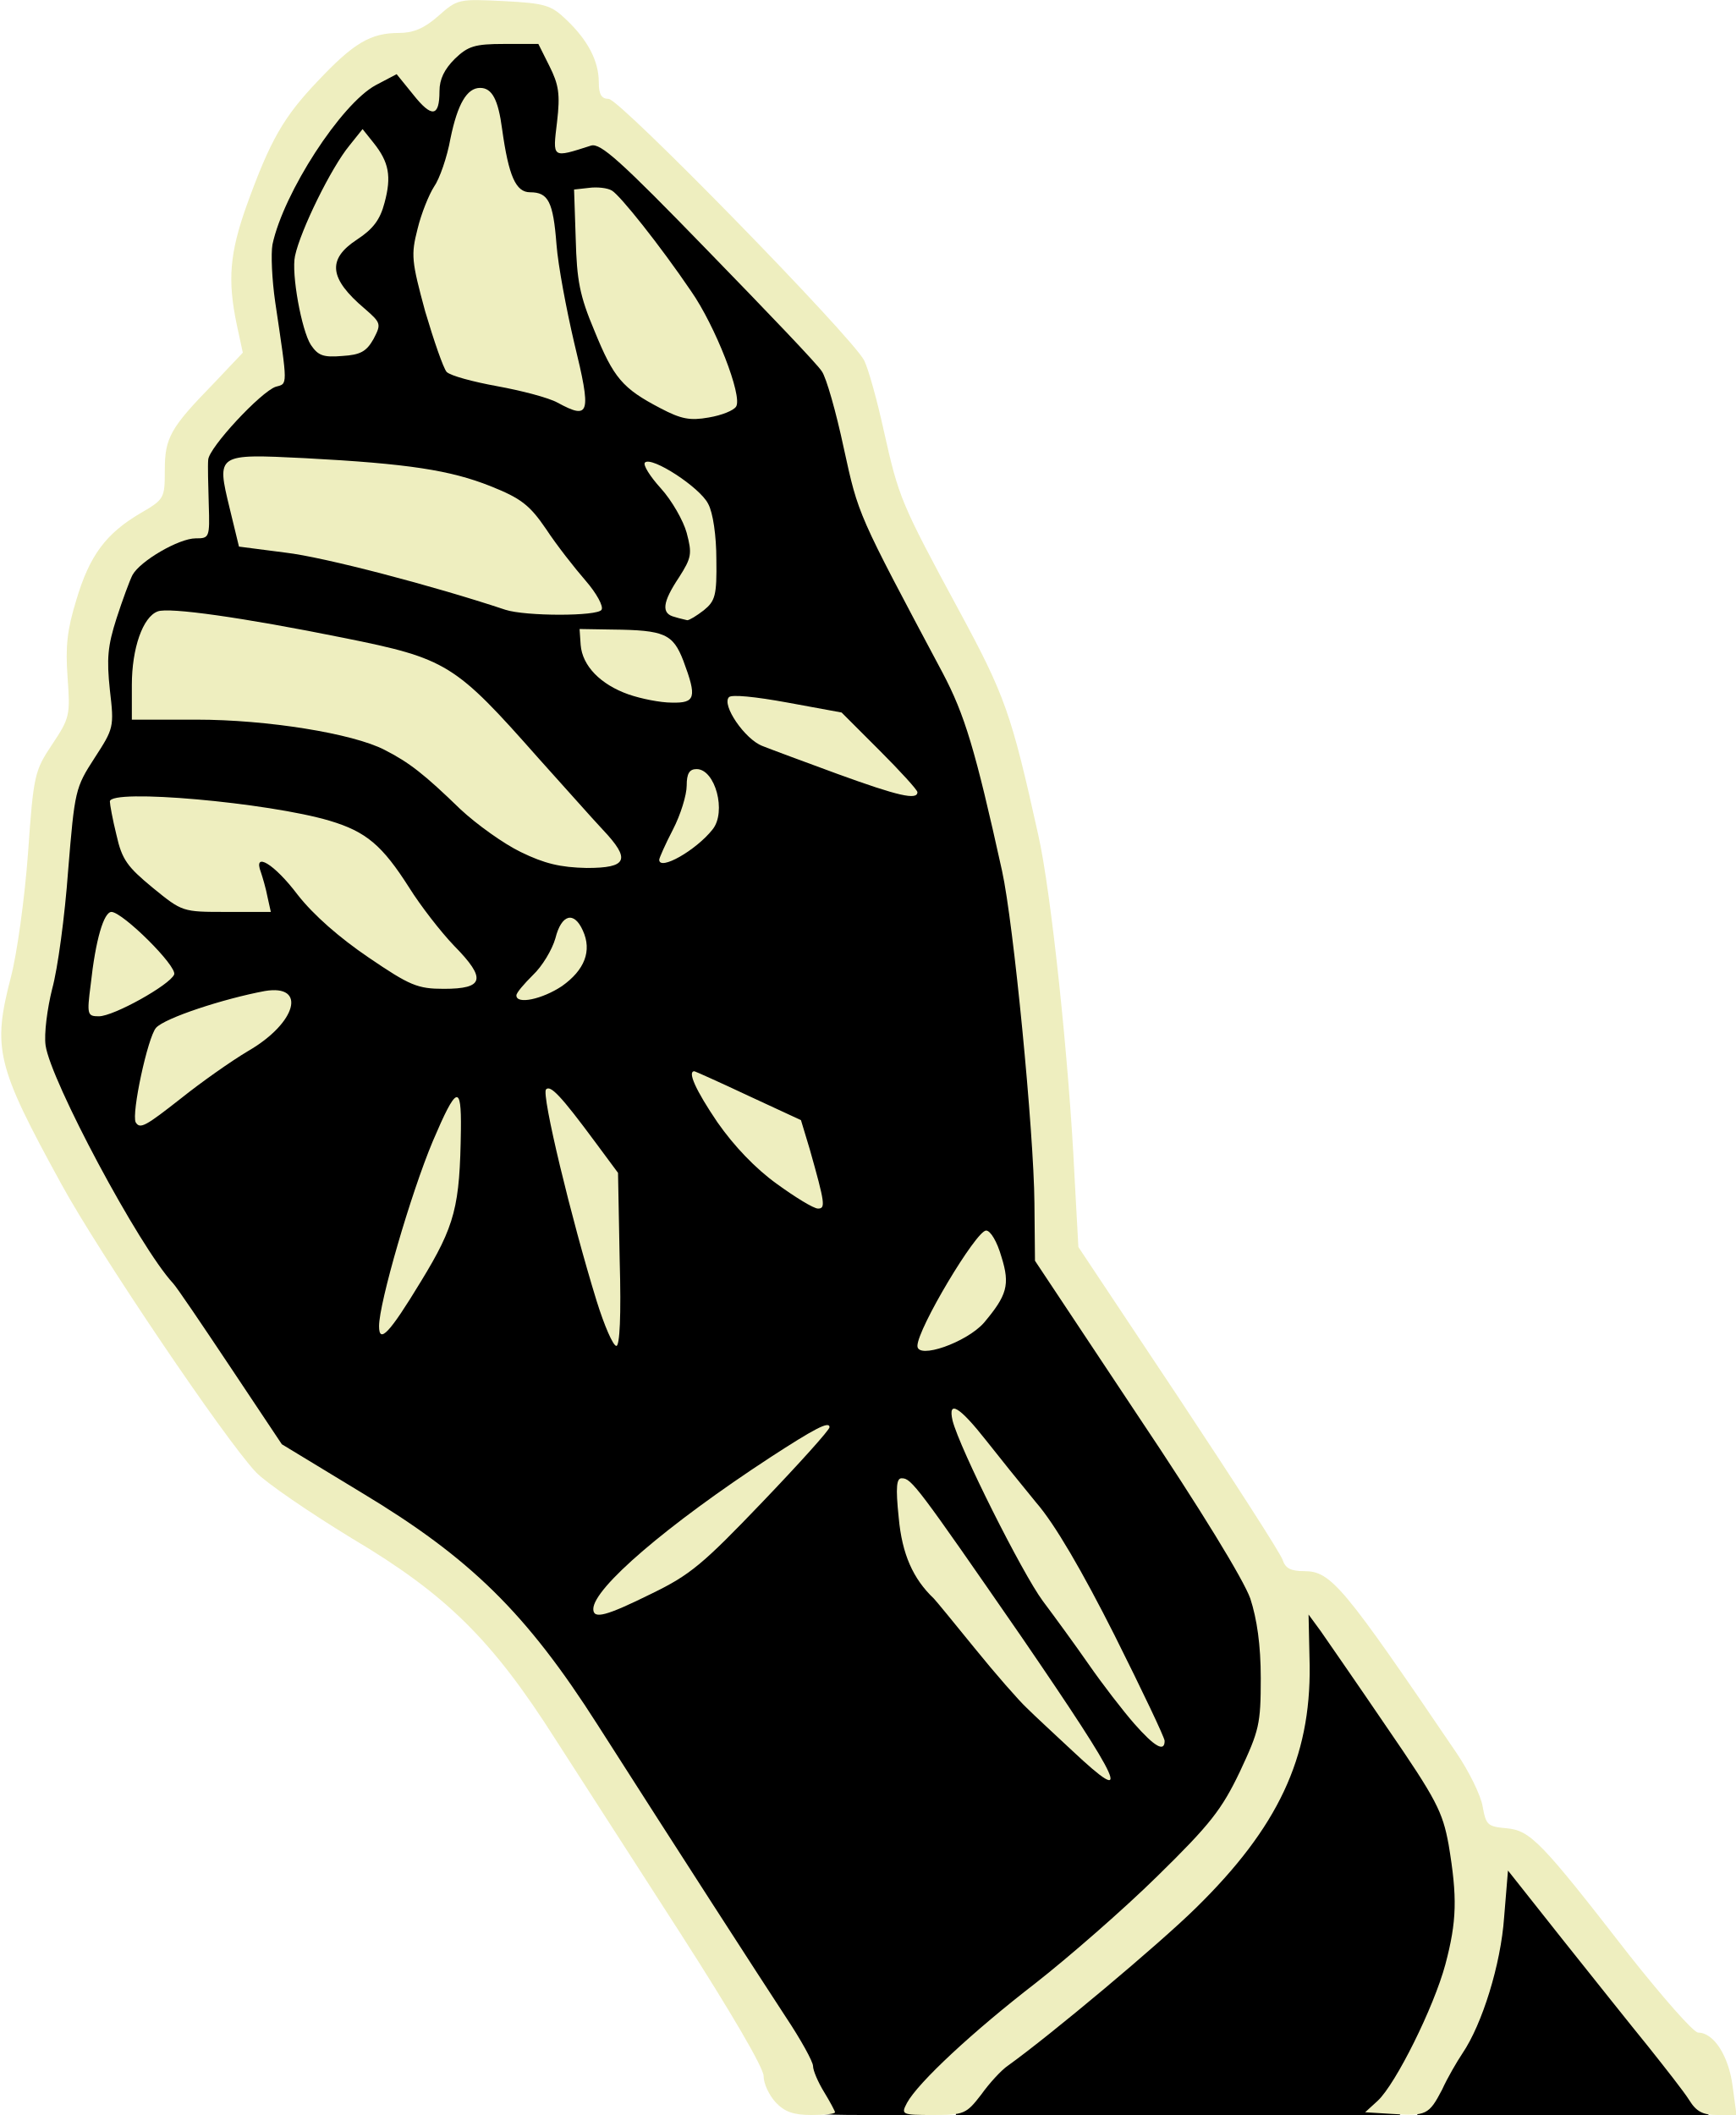
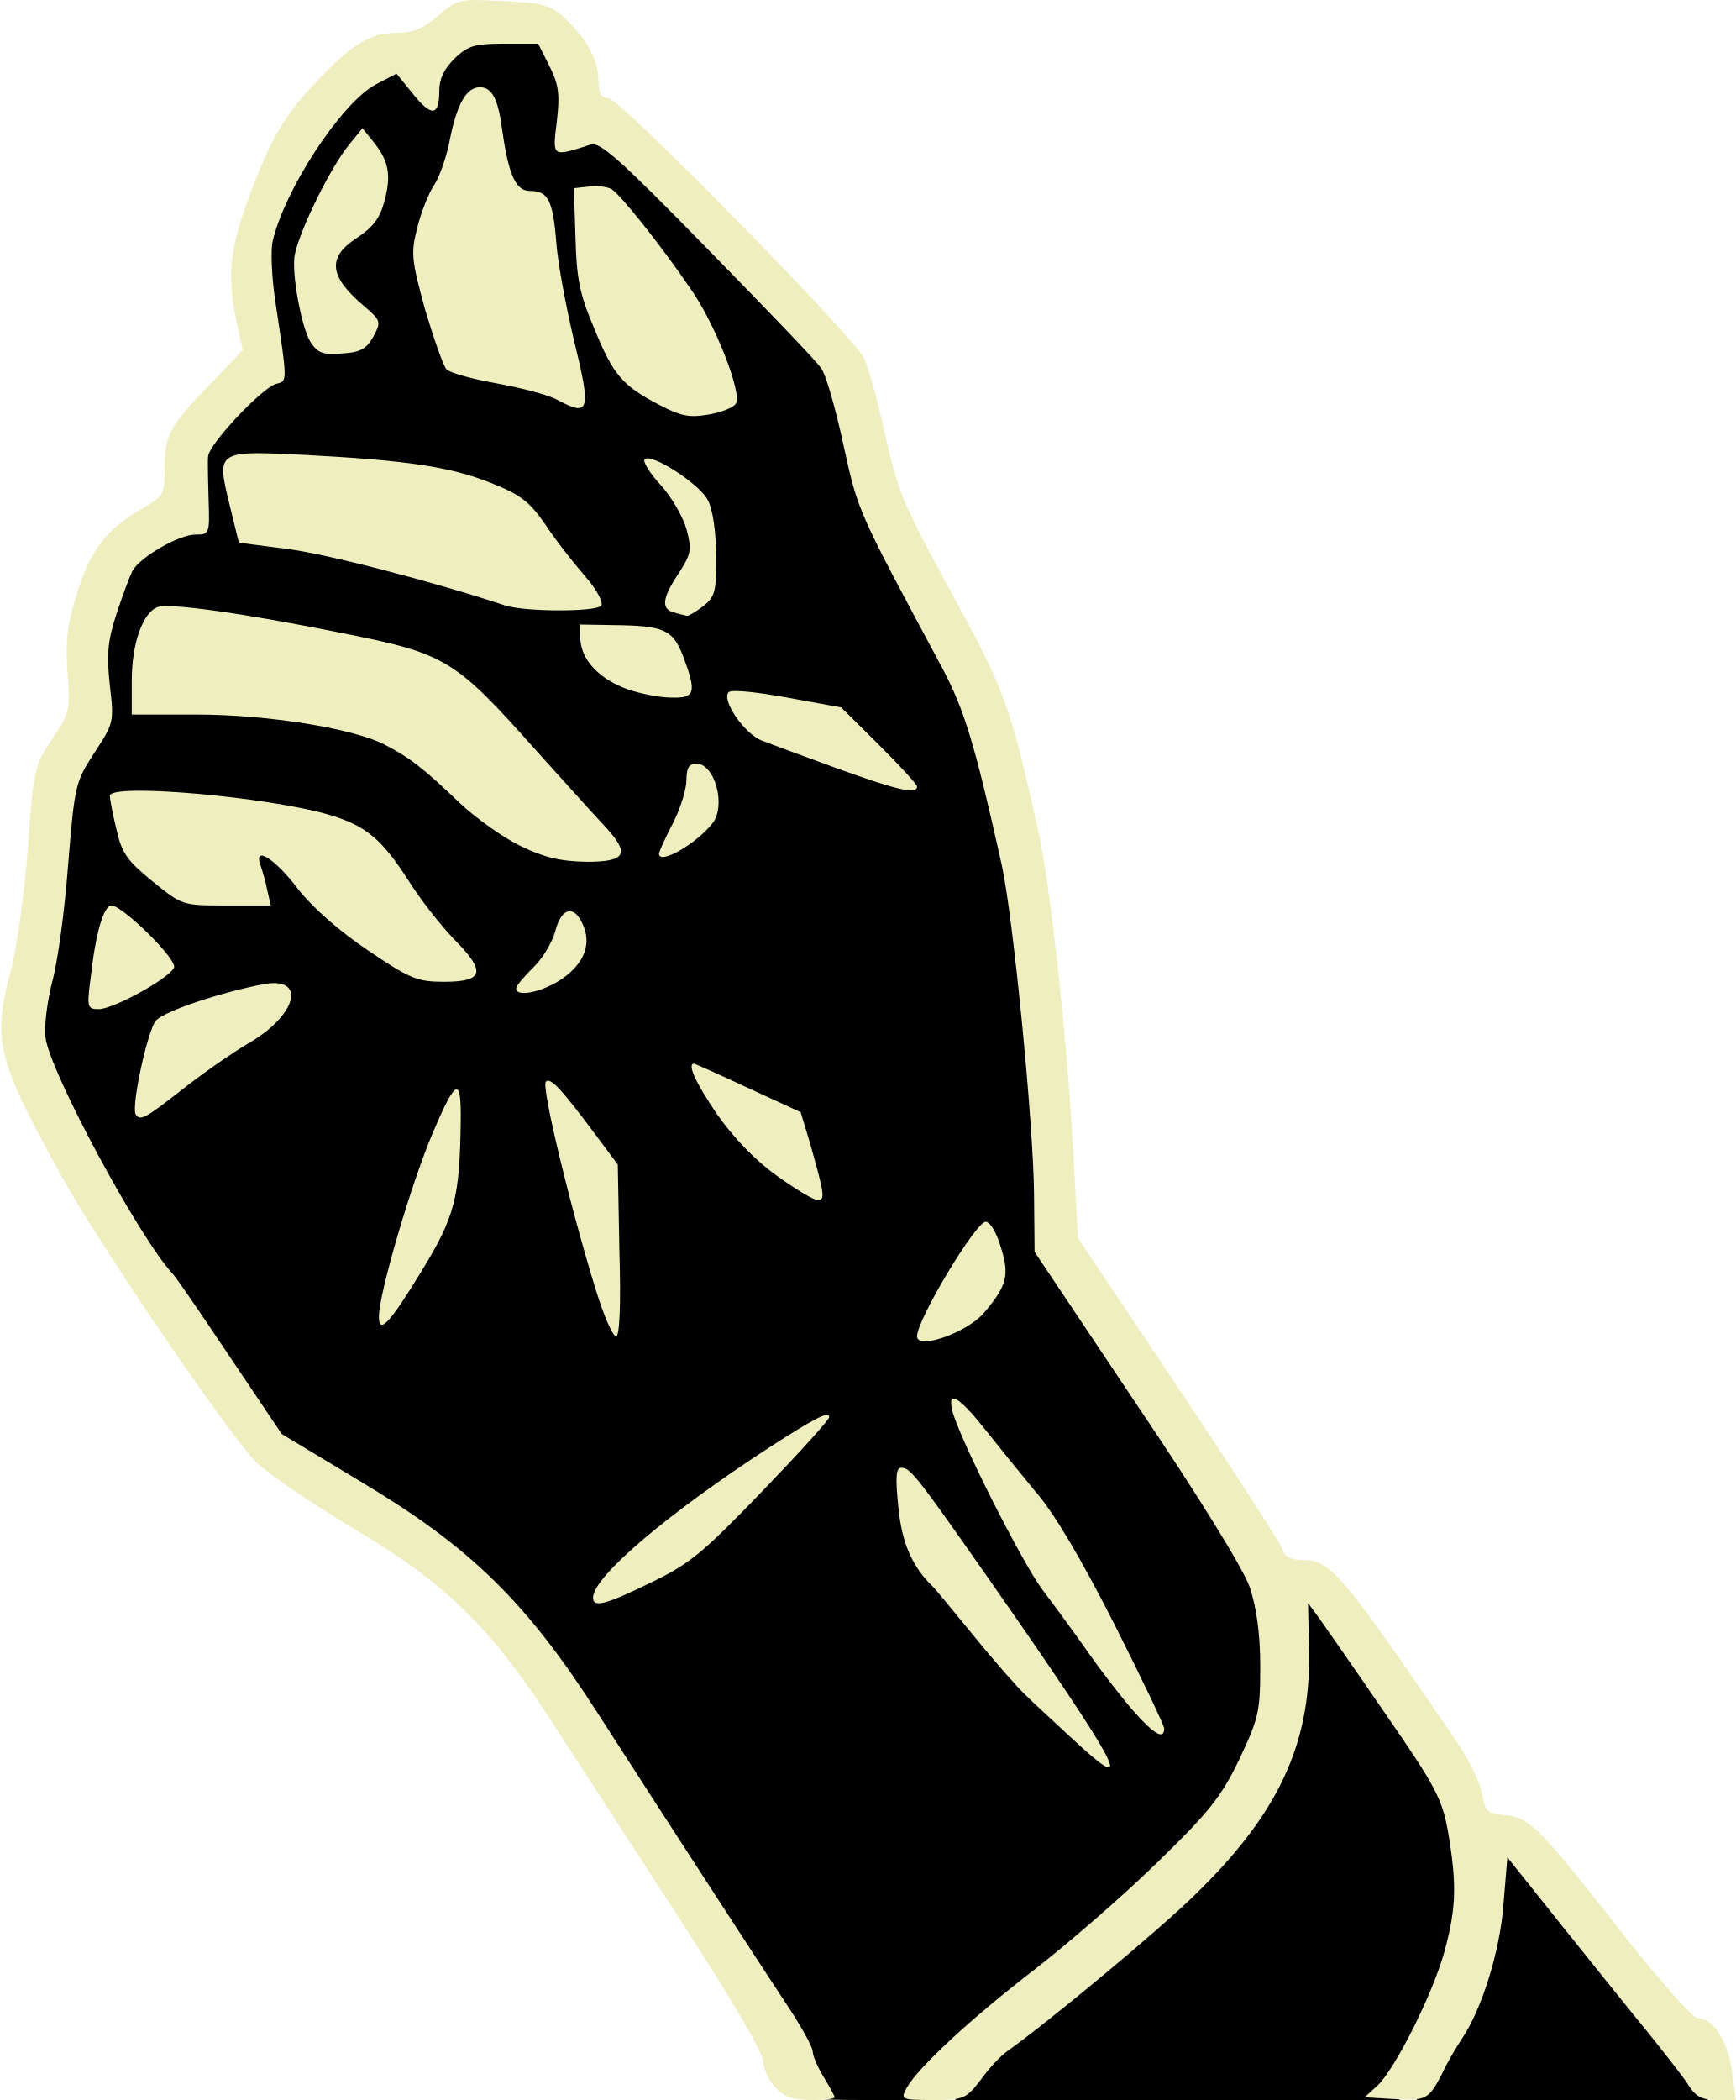
- <svg xmlns="http://www.w3.org/2000/svg" id="root" viewBox="0 0 3160 3850">
-   <path d="M1462 3825c-7-14-12-31-12-37s-22-45-50-87c-53-81-190-293-342-531-130-204-232-304-430-423l-145-88-94-141c-52-78-98-146-104-152-38-42-96-139-181-306-58-113-67-183-39-290 10-36 23-133 29-216 12-144 14-152 45-198 32-46 33-50 26-115-7-69 2-118 38-203 18-42 82-88 123-88 25 0 25-1 19-54-4-33-3-68 4-89 12-34 109-137 130-137 7 0 7-9 0-27-6-16-12-77-12-138-2-100 0-115 25-167 38-81 113-183 153-208 24-15 47-20 77-18 38 3 46-1 72-29 28-33 29-33 122-33h94l20 40c12 24 20 59 20 90v50h39c37 0 46 8 231 197 106 109 199 207 206 219 8 11 26 74 40 140 27 123 24 116 180 409 40 77 63 154 108 365 20 90 55 434 61 598l5 117 183 275c101 151 192 298 201 325 22 62 31 225 18 285-16 66-6 61 14-6 11-40 16-90 15-151l-1-93h33c27 0 37 7 57 38 14 20 68 100 121 177 95 138 96 141 109 227 16 103 9 210-18 291-27 80-9 59 24-28 17-46 28-98 31-152l6-83h33c31 0 41 10 126 117 51 65 126 158 165 208 51 63 73 98 73 118v27h-530l-1-22v-23l-16 23-15 22h-808v-24c0-13 9-36 21-52 11-16-1-5-28 24l-50 52h-105c-103 0-105-1-116-25zm698-390c19-19 32-35 29-35s-20 16-39 35-32 35-29 35 20-16 39-35zm135-176c9-17 15-33 13-35-3-2-12 12-21 31-21 43-13 47 8 4zm-374-407c-11-21-27-45-37-53-16-13-16-12-4 11 17 32 50 80 56 80 2 0-4-17-15-38zm-212-17c-18-25-34-43-36-41-6 6 50 85 60 86 5 0-6-20-24-45zm85-517c-4-5-17 8-30 29-33 53-30 63 6 18 16-20 27-42 24-47zm-699-123c-3-24-13-49-20-55-19-16-19-12 3 67 18 69 29 62 17-12zm-296-20c0-13-5-8-14 15-18 46-18 61 0 30 8-14 14-34 14-45zm636-84c-7-22-62-57-72-47-4 3 11 22 32 41 40 38 51 40 40 6zM326 1949c10-12 50-39 87-61 38-22 67-42 64-44-8-8-142 38-159 54-20 20-35 72-21 72 6 0 18-9 29-21zm-86-167 30-19-29-21-29-21-6 22c-7 27-8 57-1 57 2 0 18-8 35-18zm538-50c-19-21-50-63-68-93-43-71-76-96-156-119-63-18-299-48-308-39-2 2-2 17 1 32 4 18 25 44 60 72 45 37 62 45 96 45h42l-3-45-4-45h44c43 0 47 3 90 59 29 37 76 78 129 114 98 66 126 73 77 19zm281-199c-8-10-16-20-19-23s-43-48-90-100c-151-171-167-181-350-218-121-25-243-45-284-47-17 0-45 59-45 98l-1 37h118c128 0 284 25 342 55 45 23 72 44 138 108 53 50 149 106 186 107 16 0 17-2 5-17zm465-184c-20-19-77-38-118-39-29 0-15 9 55 35 80 30 89 30 63 4zm-315-129c-11-30-17-34-84-45l-40-7 24 26c13 14 42 32 65 40s42 15 43 15c1 1-3-12-8-29zm-201-167c-18-21-43-54-56-75-28-46-121-85-231-98-133-15-269-22-274-13-2 4 1 28 7 53l11 45 85 11c69 8 268 60 400 104 14 5 40 9 59 9l33 1-34-37zm286-332c10-15-26-105-65-161-68-98-131-175-145-178-23-6-5 112 29 193 35 85 40 90 97 126 46 29 75 36 84 20zm-289-112c-9-34-19-94-22-133-6-79-15-96-48-96-27 0-40-31-51-117-4-29-10-51-14-48-4 2-13 32-19 66-7 34-20 74-29 87-37 56-40 91-14 182 13 47 29 90 36 97 13 14 170 43 174 32 2-4-4-35-13-70zm-369 0c4-7-1-16-9-21-22-12-39-45-49-93-6-33-6-30-3 18 5 77 39 131 61 96zm24-240c13-22 13-59 1-59-10 0-61 83-61 100 0 14 48-18 60-41z" />
-   <g fill="#EEEEBF">
-     <path d="M1412 3827c-12-13-22-34-22-48 0-15-61-119-151-259-83-129-186-289-228-354-115-181-199-264-371-366-77-47-156-101-174-120-56-59-285-398-354-524-119-217-126-247-92-378 11-42 25-143 31-225 10-143 12-150 44-198s33-53 28-122c-4-56-1-86 16-141 24-81 54-121 117-158 43-25 44-27 44-78 0-59 10-77 88-157l54-57-11-51c-17-81-13-130 18-217 43-119 67-161 130-227 65-69 96-87 147-87 26 0 46-8 72-31C833-2 835-2 917 2c75 4 86 7 114 34 39 37 59 75 59 114 0 22 5 30 18 30 20 0 443 433 465 476 8 16 24 74 36 129 27 120 30 129 136 325 85 157 96 189 145 410 23 101 56 410 66 622l7 128 183 275c100 151 186 284 189 295 5 15 15 20 39 20 49 0 71 27 276 329 24 35 46 80 49 100 6 33 9 36 43 39 44 4 63 24 223 230 61 77 117 141 126 142 29 0 56 43 63 98l7 52h-35c-26 0-38-6-51-27-10-16-44-59-75-98-31-38-101-126-156-195l-99-125-7 85c-6 86-40 195-76 248-10 15-27 44-37 66-24 46-29 48-91 44l-49-3 23-21c33-31 102-170 123-248 21-79 22-122 6-218-11-60-22-82-112-213-55-81-110-160-121-176l-22-30 2 93c2 168-58 295-207 441-67 66-264 231-342 287-12 8-34 32-49 53-27 35-31 37-88 37s-58-1-47-22c20-37 120-130 234-218 60-47 160-134 222-195 96-94 117-121 150-190 35-75 38-86 38-170 0-61-7-108-19-145-12-34-90-162-206-335l-186-280-1-105c-1-129-38-510-59-605-49-222-68-284-108-360-156-293-153-286-180-409-14-66-32-129-40-140-7-12-101-110-207-219-160-165-196-197-213-192-72 23-70 24-62-43 6-51 3-68-14-102l-20-40h-62c-54 0-66 4-90 27-19 19-28 37-28 59 0 47-14 49-48 6l-30-37-38 20c-63 34-168 196-188 290-3 17-1 64 5 105 23 155 23 148 1 154-27 9-122 111-123 133-1 10 0 46 1 81 2 61 1 62-24 62-30 0-101 41-115 67-5 10-18 45-29 79-16 50-18 73-12 130 8 68 7 70-28 124s-36 59-48 205c-6 83-19 179-29 215-9 36-15 82-12 103 9 64 170 366 232 433 6 6 52 74 104 152l94 141 145 88c198 119 300 219 430 423 152 238 289 450 342 531 28 42 50 82 50 90s9 29 20 47 20 35 20 37c0 3-19 5-43 5-33 0-49-6-65-23z" />
-     <path d="M1952 3187c-31-29-69-64-83-78-14-13-57-62-95-109s-71-87-74-90c-38-36-58-81-64-147-6-57-4-73 6-72 17 0 29 16 217 288 187 273 205 313 93 208zM2065 3138c-21-24-58-72-83-108s-63-88-84-116c-37-50-151-277-164-328-9-39 13-25 61 36 22 28 63 79 91 113 34 39 84 125 143 242 50 100 91 186 91 192 0 21-18 11-55-31zM1080 2929c0-38 134-153 322-276 80-52 108-67 108-55 0 5-55 66-122 136-109 114-132 133-202 167-83 41-106 47-106 28zM1670 2450c0-31 107-210 125-210 8 0 20 20 28 48 16 51 10 70-32 120-32 36-121 67-121 42zM1086 2368c-46-149-101-377-92-385 8-8 26 10 91 98l40 54 3 158c3 103 0 157-6 157s-22-37-36-82zM690 2414c0-42 58-242 98-337 43-101 52-104 51-21-2 140-10 174-73 277-57 94-76 114-76 81zM1414 2155c-39-28-78-69-108-112-40-59-55-93-42-93 1 0 46 20 99 45l95 44 16 53c28 99 29 108 15 108-8 0-42-21-75-45zM247 2043c-8-16 22-155 37-172 16-18 123-53 198-67 77-13 58 58-30 109-32 19-87 58-122 86-65 51-75 57-83 44zM165 1793c9-83 24-133 38-133 21 1 120 99 114 114-8 19-110 76-137 76-21 0-22-3-15-57zM940 1812c0-5 14-21 30-37 17-16 35-46 41-67 11-44 34-50 50-14 17 37 3 72-38 101-36 24-83 34-83 17zM671 1743c-53-36-100-77-129-114-43-57-82-80-67-41 3 9 9 29 12 45l6 27h-81c-80 0-80 0-134-44-46-38-56-51-66-96-7-28-12-56-12-61 0-24 289 2 400 35 67 20 96 45 145 122 20 32 57 80 82 106 59 60 54 78-19 78-48 0-62-6-137-57zM948 1551c-31-15-80-50-110-78-66-64-93-85-138-108-58-30-214-55-342-55H240v-63c0-67 20-124 47-134 20-8 155 11 338 48 189 38 203 47 355 219 47 52 99 111 117 130 52 55 45 70-29 70-48-1-77-8-120-29zM1200 1565c0-3 11-28 25-55s25-63 25-80c0-22 5-30 18-30 34 0 55 78 29 110-30 38-97 76-97 55zM1525 1409c-60-22-122-45-137-51-32-12-75-75-61-89 5-5 47-1 107 10l98 18 69 69c38 38 69 72 69 76 0 15-35 7-145-33zM1144 1264c-51-18-84-52-87-90l-2-29 60 1c95 1 110 8 129 57 25 67 22 77-21 76-21 0-56-7-79-15zM1228 1123c-25-6-22-27 8-72 23-36 24-43 14-81-6-22-27-59-47-81s-33-43-29-47c12-12 100 45 115 75 9 16 15 59 15 101 1 66-2 76-23 93-13 10-26 18-30 18-3-1-14-3-23-6zM920 1110c-132-44-331-96-400-104l-85-11-17-70c-24-99-24-99 137-91 189 10 265 22 338 51 55 22 71 34 101 78 19 29 52 71 72 94s33 47 29 53c-7 12-138 12-175 0zM1202 743c-69-36-85-55-120-141-27-64-32-92-34-167l-3-90 27-3c15-2 34 0 42 5 15 9 87 99 144 183 44 63 94 191 82 210-4 7-26 16-50 20-34 6-50 3-88-17zM1015 733c-16-9-66-22-110-30s-85-19-92-26c-6-7-23-56-39-110-25-92-26-103-14-150 7-29 21-63 30-77 10-14 24-54 30-88 13-63 30-92 54-92 22 0 33 22 40 75 12 86 25 115 51 115 33 0 42 17 48 95 3 39 18 118 32 178 32 131 29 142-30 110zM566 628c-17-26-36-130-29-162 10-47 66-161 99-201l24-30 20 25c28 35 33 61 20 109-8 31-21 48-50 67-55 36-51 71 14 126 30 26 30 28 16 55-13 23-24 29-57 31-35 3-44-1-57-20z" />
+ <svg xmlns="http://www.w3.org/2000/svg" id="root" viewBox="0 0 100 121">
+   <g>
+     <path d="M 46.266 120.215 C 46.043 119.773 45.887 119.238 45.887 119.051 C 45.887 118.863 45.191 117.637 44.305 116.316 C 42.625 113.77 38.293 107.109 33.48 99.629 C 29.367 93.219 26.141 90.074 19.875 86.336 L 15.285 83.57 L 12.309 79.137 C 10.664 76.688 9.207 74.547 9.02 74.359 C 7.816 73.039 5.98 69.992 3.293 64.742 C 1.457 61.191 1.172 58.992 2.059 55.629 C 2.375 54.496 2.785 51.449 2.977 48.84 C 3.355 44.312 3.418 44.062 4.398 42.617 C 5.41 41.172 5.441 41.047 5.223 39.004 C 5 36.836 5.285 35.293 6.426 32.621 C 6.992 31.305 9.02 29.855 10.316 29.855 C 11.109 29.855 11.109 29.824 10.918 28.16 C 10.793 27.121 10.824 26.023 11.043 25.363 C 11.426 24.293 14.492 21.059 15.16 21.059 C 15.379 21.059 15.379 20.773 15.16 20.207 C 14.969 19.707 14.777 17.789 14.777 15.871 C 14.715 12.73 14.777 12.258 15.57 10.621 C 16.773 8.078 19.145 4.871 20.41 4.086 C 21.172 3.613 21.898 3.457 22.848 3.52 C 24.051 3.613 24.305 3.488 25.125 2.609 C 26.012 1.57 26.043 1.57 28.988 1.57 L 31.961 1.57 L 32.594 2.828 C 32.977 3.582 33.227 4.684 33.227 5.656 L 33.227 7.23 L 34.461 7.23 C 35.633 7.23 35.918 7.48 41.773 13.422 C 45.125 16.848 48.07 19.926 48.293 20.305 C 48.543 20.648 49.113 22.629 49.559 24.703 C 50.41 28.57 50.316 28.348 55.254 37.559 C 56.52 39.977 57.246 42.398 58.672 49.027 C 59.305 51.855 60.41 62.668 60.602 67.824 L 60.758 71.5 L 66.551 80.145 C 69.746 84.887 72.625 89.508 72.91 90.355 C 73.609 92.305 73.891 97.43 73.48 99.312 C 72.977 101.387 73.293 101.23 73.926 99.125 C 74.273 97.867 74.43 96.297 74.398 94.379 L 74.367 91.457 L 75.41 91.457 C 76.266 91.457 76.582 91.676 77.215 92.652 C 77.66 93.281 79.367 95.793 81.043 98.215 C 84.051 102.551 84.082 102.645 84.492 105.348 C 85 108.586 84.777 111.949 83.926 114.496 C 83.07 117.008 83.641 116.348 84.684 113.613 C 85.223 112.168 85.57 110.535 85.664 108.836 L 85.855 106.23 L 86.898 106.23 C 87.879 106.23 88.195 106.543 90.887 109.906 C 92.5 111.949 94.875 114.871 96.109 116.441 C 97.723 118.422 98.418 119.523 98.418 120.152 L 98.418 121 L 81.645 121 L 81.613 120.309 L 81.613 119.586 L 81.109 120.309 L 80.633 121 L 55.062 121 L 55.062 120.246 C 55.062 119.836 55.348 119.113 55.727 118.613 C 56.074 118.109 55.695 118.453 54.84 119.367 L 53.258 121 L 49.938 121 C 46.676 121 46.613 120.969 46.266 120.215 Z M 68.355 107.957 C 68.957 107.359 69.367 106.855 69.273 106.855 C 69.176 106.855 68.641 107.359 68.039 107.957 C 67.438 108.555 67.023 109.059 67.121 109.059 C 67.215 109.059 67.754 108.555 68.355 107.957 Z M 72.625 102.426 C 72.91 101.891 73.102 101.387 73.039 101.324 C 72.941 101.262 72.66 101.703 72.375 102.301 C 71.707 103.652 71.961 103.777 72.625 102.426 Z M 60.793 89.633 C 60.441 88.973 59.938 88.219 59.621 87.969 C 59.113 87.559 59.113 87.59 59.492 88.312 C 60.031 89.32 61.074 90.828 61.266 90.828 C 61.328 90.828 61.141 90.293 60.793 89.633 Z M 54.082 89.102 C 53.512 88.312 53.008 87.75 52.941 87.812 C 52.754 88 54.523 90.484 54.84 90.516 C 55 90.516 54.652 89.887 54.082 89.102 Z M 56.773 72.852 C 56.645 72.695 56.234 73.102 55.824 73.762 C 54.777 75.43 54.875 75.742 56.012 74.328 C 56.52 73.699 56.867 73.008 56.773 72.852 Z M 34.652 68.984 C 34.559 68.23 34.242 67.445 34.02 67.258 C 33.418 66.754 33.418 66.879 34.113 69.363 C 34.684 71.531 35.031 71.312 34.652 68.984 Z M 25.285 68.355 C 25.285 67.949 25.125 68.105 24.84 68.828 C 24.273 70.273 24.273 70.746 24.84 69.77 C 25.094 69.332 25.285 68.703 25.285 68.355 Z M 45.41 65.719 C 45.191 65.027 43.449 63.926 43.133 64.238 C 43.008 64.336 43.48 64.93 44.145 65.527 C 45.41 66.723 45.758 66.785 45.41 65.719 Z M 10.316 61.254 C 10.633 60.879 11.898 60.027 13.07 59.336 C 14.273 58.645 15.191 58.016 15.094 57.953 C 14.84 57.703 10.602 59.148 10.062 59.652 C 9.43 60.281 8.957 61.914 9.398 61.914 C 9.59 61.914 9.969 61.633 10.316 61.254 Z M 7.594 56.004 L 8.543 55.41 L 6.707 54.09 L 6.52 54.781 C 6.297 55.629 6.266 56.57 6.488 56.57 C 6.551 56.57 7.059 56.32 7.594 56.004 Z M 24.621 54.434 C 24.02 53.773 23.039 52.453 22.469 51.512 C 21.109 49.281 20.062 48.496 17.531 47.77 C 15.539 47.207 8.07 46.262 7.785 46.547 C 7.723 46.609 7.723 47.078 7.816 47.551 C 7.941 48.117 8.609 48.934 9.715 49.812 C 11.141 50.977 11.676 51.23 12.754 51.23 L 14.082 51.23 L 13.988 49.812 L 13.859 48.398 L 15.254 48.398 C 16.613 48.398 16.742 48.496 18.102 50.254 C 19.02 51.418 20.508 52.707 22.184 53.836 C 25.285 55.91 26.172 56.133 24.621 54.434 Z M 33.512 48.18 C 33.258 47.867 33.008 47.551 32.91 47.457 C 32.816 47.363 31.551 45.949 30.062 44.312 C 25.285 38.941 24.777 38.625 18.988 37.461 C 15.16 36.676 11.297 36.047 10 35.984 C 9.461 35.984 8.574 37.84 8.574 39.066 L 8.543 40.23 L 12.277 40.23 C 16.328 40.23 21.266 41.016 23.102 41.957 C 24.523 42.68 25.379 43.34 27.469 45.352 C 29.145 46.922 32.184 48.684 33.355 48.715 C 33.859 48.715 33.891 48.652 33.512 48.18 Z M 48.227 42.398 C 47.594 41.801 45.793 41.203 44.492 41.172 C 43.574 41.172 44.02 41.453 46.234 42.27 C 48.766 43.215 49.051 43.215 48.227 42.398 Z M 38.258 38.344 C 37.91 37.398 37.723 37.273 35.602 36.93 L 34.336 36.707 L 35.094 37.527 C 35.508 37.965 36.426 38.531 37.152 38.781 C 37.879 39.035 38.48 39.254 38.512 39.254 C 38.543 39.285 38.418 38.879 38.258 38.344 Z M 31.898 33.094 C 31.328 32.434 30.539 31.398 30.125 30.738 C 29.242 29.293 26.297 28.066 22.816 27.656 C 18.609 27.188 14.305 26.965 14.145 27.25 C 14.082 27.375 14.176 28.129 14.367 28.914 L 14.715 30.328 L 17.406 30.676 C 19.59 30.926 25.887 32.559 30.062 33.941 C 30.508 34.102 31.328 34.227 31.93 34.227 L 32.977 34.258 Z M 40.949 22.66 C 41.266 22.188 40.125 19.359 38.891 17.602 C 36.742 14.52 34.746 12.102 34.305 12.004 C 33.574 11.816 34.145 15.527 35.223 18.07 C 36.328 20.742 36.488 20.898 38.293 22.031 C 39.746 22.941 40.664 23.164 40.949 22.66 Z M 31.805 19.141 C 31.52 18.07 31.203 16.188 31.109 14.961 C 30.918 12.477 30.633 11.941 29.59 11.941 C 28.734 11.941 28.324 10.969 27.977 8.266 C 27.848 7.355 27.66 6.664 27.531 6.758 C 27.406 6.82 27.121 7.762 26.93 8.832 C 26.707 9.898 26.297 11.156 26.012 11.566 C 24.84 13.324 24.746 14.426 25.57 17.285 C 25.98 18.762 26.488 20.113 26.707 20.336 C 27.121 20.773 32.09 21.688 32.215 21.34 C 32.277 21.215 32.09 20.238 31.805 19.141 Z M 20.125 19.141 C 20.254 18.922 20.094 18.637 19.84 18.48 C 19.145 18.102 18.609 17.066 18.293 15.559 C 18.102 14.52 18.102 14.613 18.195 16.121 C 18.355 18.543 19.43 20.238 20.125 19.141 Z M 20.887 11.598 C 21.297 10.906 21.297 9.742 20.918 9.742 C 20.602 9.742 18.988 12.352 18.988 12.887 C 18.988 13.324 20.508 12.32 20.887 11.598 Z M 20.887 11.598 " />
+     <path style="stroke: none; fill-rule: nonzero; fill: rgb(93.333%, 93.333%, 74.902%); fill-opacity: 1" d="M 44.684 120.277 C 44.305 119.867 43.988 119.207 43.988 118.77 C 43.988 118.297 42.059 115.027 39.207 110.629 C 36.582 106.574 33.324 101.547 31.992 99.504 C 28.355 93.812 25.695 91.207 20.254 88 C 17.816 86.523 15.316 84.824 14.746 84.23 C 12.977 82.375 5.727 71.719 3.543 67.762 C -0.223 60.941 -0.441 59.996 0.633 55.879 C 0.98 54.559 1.426 51.387 1.613 48.809 C 1.93 44.312 1.992 44.094 3.008 42.586 C 4.02 41.078 4.051 40.922 3.891 38.75 C 3.766 36.992 3.859 36.047 4.398 34.32 C 5.16 31.773 6.109 30.516 8.102 29.355 C 9.461 28.57 9.492 28.504 9.492 26.902 C 9.492 25.047 9.809 24.484 12.277 21.969 L 13.988 20.176 L 13.641 18.574 C 13.102 16.027 13.227 14.488 14.207 11.754 C 15.57 8.016 16.328 6.695 18.324 4.621 C 20.379 2.453 21.359 1.887 22.977 1.887 C 23.797 1.887 24.43 1.633 25.254 0.91 C 26.359 -0.062 26.426 -0.062 29.02 0.062 C 31.391 0.188 31.742 0.281 32.625 1.133 C 33.859 2.293 34.492 3.488 34.492 4.715 C 34.492 5.406 34.652 5.656 35.062 5.656 C 35.695 5.656 49.082 19.266 49.777 20.617 C 50.031 21.121 50.539 22.941 50.918 24.672 C 51.773 28.441 51.867 28.727 55.223 34.887 C 57.91 39.82 58.258 40.824 59.809 47.77 C 60.539 50.945 61.582 60.656 61.898 67.32 L 62.121 71.344 L 67.91 79.984 C 71.074 84.73 73.797 88.91 73.891 89.258 C 74.051 89.73 74.367 89.887 75.125 89.887 C 76.676 89.887 77.375 90.734 83.859 100.227 C 84.621 101.324 85.316 102.738 85.41 103.367 C 85.602 104.406 85.695 104.5 86.773 104.594 C 88.164 104.719 88.766 105.348 93.828 111.824 C 95.758 114.242 97.531 116.254 97.816 116.285 C 98.734 116.285 99.59 117.637 99.809 119.367 L 100.031 121 L 98.926 121 C 98.102 121 97.723 120.812 97.309 120.152 C 96.992 119.648 95.918 118.297 94.938 117.07 C 93.957 115.879 91.742 113.113 90 110.941 L 86.867 107.016 L 86.645 109.688 C 86.457 112.387 85.379 115.812 84.242 117.48 C 83.926 117.953 83.387 118.863 83.07 119.555 C 82.309 121 82.152 121.062 80.191 120.938 L 78.641 120.844 L 79.367 120.184 C 80.41 119.207 82.594 114.84 83.258 112.387 C 83.926 109.906 83.957 108.555 83.449 105.539 C 83.102 103.652 82.754 102.961 79.906 98.844 C 78.164 96.297 76.426 93.812 76.074 93.312 L 75.379 92.367 L 75.441 95.293 C 75.508 100.57 73.609 104.562 68.891 109.152 C 66.773 111.227 60.539 116.41 58.07 118.172 C 57.691 118.422 56.992 119.176 56.52 119.836 C 55.664 120.938 55.539 121 53.734 121 C 51.93 121 51.898 120.969 52.246 120.309 C 52.879 119.145 56.043 116.223 59.652 113.457 C 61.551 111.98 64.715 109.246 66.676 107.328 C 69.715 104.375 70.379 103.527 71.426 101.355 C 72.531 99 72.625 98.652 72.625 96.016 C 72.625 94.098 72.406 92.621 72.023 91.457 C 71.645 90.387 69.176 86.367 65.508 80.93 L 59.621 72.129 L 59.59 68.828 C 59.559 64.773 58.387 52.801 57.723 49.812 C 56.172 42.836 55.57 40.887 54.305 38.5 C 49.367 29.293 49.461 29.512 48.609 25.645 C 48.164 23.57 47.594 21.59 47.34 21.246 C 47.121 20.867 44.145 17.789 40.793 14.363 C 35.727 9.176 34.59 8.172 34.051 8.328 C 31.773 9.051 31.836 9.082 32.09 6.977 C 32.277 5.375 32.184 4.84 31.645 3.77 L 31.012 2.516 L 29.051 2.516 C 27.34 2.516 26.961 2.641 26.203 3.363 C 25.602 3.961 25.316 4.527 25.316 5.219 C 25.316 6.695 24.875 6.758 23.797 5.406 L 22.848 4.242 L 21.645 4.871 C 19.652 5.941 16.328 11.031 15.695 13.984 C 15.602 14.52 15.664 15.996 15.855 17.285 C 16.582 22.156 16.582 21.938 15.887 22.125 C 15.031 22.41 12.023 25.613 11.992 26.305 C 11.961 26.621 11.992 27.75 12.023 28.852 C 12.09 30.77 12.059 30.801 11.266 30.801 C 10.316 30.801 8.07 32.09 7.625 32.906 C 7.469 33.219 7.059 34.32 6.707 35.387 C 6.203 36.961 6.141 37.684 6.328 39.473 C 6.582 41.613 6.551 41.676 5.441 43.371 C 4.336 45.07 4.305 45.227 3.926 49.812 C 3.734 52.422 3.324 55.441 3.008 56.57 C 2.723 57.703 2.531 59.148 2.625 59.809 C 2.91 61.82 8.008 71.312 9.969 73.418 C 10.16 73.605 11.613 75.742 13.258 78.195 L 16.234 82.625 L 20.824 85.391 C 27.09 89.133 30.316 92.273 34.43 98.688 C 39.242 106.164 43.574 112.828 45.254 115.375 C 46.141 116.695 46.836 117.953 46.836 118.203 C 46.836 118.453 47.121 119.113 47.469 119.68 C 47.816 120.246 48.102 120.781 48.102 120.844 C 48.102 120.938 47.5 121 46.742 121 C 45.695 121 45.191 120.812 44.684 120.277 Z M 44.684 120.277 " />
+     <path style="stroke: none; fill-rule: nonzero; fill: rgb(93.333%, 93.333%, 74.902%); fill-opacity: 1" d="M 61.773 100.164 C 60.793 99.25 59.59 98.152 59.145 97.711 C 58.703 97.305 57.34 95.762 56.141 94.285 C 54.938 92.809 53.891 91.551 53.797 91.457 C 52.594 90.324 51.961 88.91 51.773 86.836 C 51.582 85.047 51.645 84.543 51.961 84.574 C 52.5 84.574 52.879 85.078 58.828 93.625 C 64.746 102.207 65.316 103.461 61.773 100.164 Z M 65.348 98.621 C 64.684 97.867 63.512 96.359 62.723 95.23 C 61.93 94.098 60.727 92.461 60.062 91.582 C 58.891 90.012 55.285 82.879 54.875 81.273 C 54.59 80.047 55.285 80.488 56.805 82.406 C 57.5 83.285 58.797 84.887 59.684 85.957 C 60.758 87.184 62.34 89.887 64.207 93.562 C 65.793 96.707 67.09 99.41 67.09 99.598 C 67.09 100.258 66.52 99.941 65.348 98.621 Z M 34.176 92.055 C 34.176 90.859 38.418 87.246 44.367 83.379 C 46.898 81.746 47.785 81.273 47.785 81.652 C 47.785 81.809 46.043 83.727 43.926 85.926 C 40.477 89.508 39.746 90.105 37.531 91.176 C 34.906 92.461 34.176 92.652 34.176 92.055 Z M 52.848 77 C 52.848 76.027 56.234 70.398 56.805 70.398 C 57.059 70.398 57.438 71.027 57.691 71.91 C 58.195 73.512 58.008 74.109 56.676 75.68 C 55.664 76.812 52.848 77.785 52.848 77 Z M 34.367 74.422 C 32.91 69.738 31.172 62.574 31.457 62.324 C 31.707 62.07 32.277 62.637 34.336 65.402 L 35.602 67.102 L 35.695 72.066 C 35.793 75.305 35.695 77 35.508 77 C 35.316 77 34.809 75.836 34.367 74.422 Z M 21.836 75.867 C 21.836 74.547 23.672 68.262 24.938 65.277 C 26.297 62.102 26.582 62.008 26.551 64.617 C 26.488 69.016 26.234 70.086 24.242 73.324 C 22.438 76.277 21.836 76.906 21.836 75.867 Z M 44.746 67.73 C 43.512 66.848 42.277 65.559 41.328 64.207 C 40.062 62.355 39.59 61.285 40 61.285 C 40.031 61.285 41.457 61.914 43.133 62.699 L 46.141 64.082 L 46.645 65.75 C 47.531 68.859 47.562 69.145 47.121 69.145 C 46.867 69.145 45.793 68.484 44.746 67.73 Z M 7.816 64.207 C 7.562 63.707 8.512 59.336 8.988 58.805 C 9.492 58.238 12.879 57.137 15.254 56.695 C 17.691 56.289 17.09 58.52 14.305 60.121 C 13.293 60.719 11.551 61.945 10.441 62.824 C 8.387 64.43 8.07 64.617 7.816 64.207 Z M 5.223 56.352 C 5.508 53.742 5.98 52.172 6.426 52.172 C 7.09 52.203 10.223 55.281 10.031 55.754 C 9.777 56.352 6.551 58.145 5.695 58.145 C 5.031 58.145 5 58.047 5.223 56.352 Z M 29.746 56.949 C 29.746 56.793 30.191 56.289 30.695 55.785 C 31.234 55.281 31.805 54.34 31.992 53.68 C 32.34 52.297 33.07 52.109 33.574 53.238 C 34.113 54.402 33.672 55.504 32.375 56.414 C 31.234 57.168 29.746 57.484 29.746 56.949 Z M 21.234 54.781 C 19.559 53.648 18.07 52.359 17.152 51.195 C 15.793 49.406 14.559 48.684 15.031 49.91 C 15.125 50.191 15.316 50.82 15.41 51.324 L 15.602 52.172 L 13.039 52.172 C 10.508 52.172 10.508 52.172 8.797 50.789 C 7.34 49.594 7.023 49.188 6.707 47.77 C 6.488 46.891 6.328 46.012 6.328 45.855 C 6.328 45.102 15.477 45.918 18.988 46.953 C 21.109 47.582 22.023 48.367 23.574 50.789 C 24.207 51.793 25.379 53.305 26.172 54.121 C 28.039 56.004 27.879 56.57 25.57 56.57 C 24.051 56.57 23.609 56.383 21.234 54.781 Z M 30 48.746 C 29.02 48.273 27.469 47.176 26.52 46.293 C 24.43 44.281 23.574 43.621 22.152 42.898 C 20.316 41.957 15.379 41.172 11.328 41.172 L 7.594 41.172 L 7.594 39.191 C 7.594 37.086 8.227 35.293 9.082 34.98 C 9.715 34.73 13.988 35.324 19.777 36.488 C 25.758 37.684 26.203 37.965 31.012 43.371 C 32.5 45.004 34.145 46.859 34.715 47.457 C 36.359 49.188 36.141 49.656 33.797 49.656 C 32.277 49.625 31.359 49.406 30 48.746 Z M 37.977 49.188 C 37.977 49.09 38.324 48.305 38.766 47.457 C 39.207 46.609 39.559 45.477 39.559 44.941 C 39.559 44.25 39.715 44 40.125 44 C 41.203 44 41.867 46.453 41.043 47.457 C 40.094 48.652 37.977 49.848 37.977 49.188 Z M 48.258 44.281 C 46.359 43.59 44.398 42.867 43.926 42.68 C 42.91 42.305 41.551 40.324 41.992 39.883 C 42.152 39.727 43.48 39.852 45.379 40.195 L 48.48 40.762 L 50.664 42.93 C 51.867 44.125 52.848 45.195 52.848 45.32 C 52.848 45.793 51.742 45.539 48.258 44.281 Z M 36.203 39.727 C 34.59 39.16 33.543 38.09 33.449 36.898 L 33.387 35.984 L 35.285 36.016 C 38.293 36.047 38.766 36.27 39.367 37.809 C 40.16 39.914 40.062 40.23 38.703 40.195 C 38.039 40.195 36.93 39.977 36.203 39.727 Z M 38.859 35.293 C 38.07 35.105 38.164 34.445 39.113 33.031 C 39.84 31.898 39.875 31.68 39.559 30.484 C 39.367 29.793 38.703 28.633 38.07 27.941 C 37.438 27.25 37.023 26.59 37.152 26.461 C 37.531 26.086 40.316 27.879 40.793 28.82 C 41.074 29.324 41.266 30.676 41.266 31.996 C 41.297 34.07 41.203 34.383 40.539 34.918 C 40.125 35.23 39.715 35.484 39.59 35.484 C 39.492 35.453 39.145 35.387 38.859 35.293 Z M 29.113 34.887 C 24.938 33.504 18.641 31.867 16.457 31.617 L 13.766 31.27 L 13.227 29.07 C 12.469 25.961 12.469 25.961 17.562 26.211 C 23.543 26.527 25.949 26.902 28.258 27.812 C 30 28.504 30.508 28.883 31.457 30.266 C 32.059 31.176 33.102 32.496 33.734 33.219 C 34.367 33.941 34.777 34.695 34.652 34.887 C 34.43 35.262 30.285 35.262 29.113 34.887 Z M 38.039 23.352 C 35.855 22.219 35.348 21.621 34.242 18.922 C 33.387 16.91 33.227 16.027 33.164 13.672 L 33.07 10.844 L 33.926 10.75 C 34.398 10.688 35 10.75 35.254 10.906 C 35.727 11.188 38.008 14.016 39.809 16.656 C 41.203 18.637 42.785 22.66 42.406 23.258 C 42.277 23.477 41.582 23.762 40.824 23.887 C 39.746 24.074 39.242 23.98 38.039 23.352 Z M 32.121 23.039 C 31.613 22.754 30.031 22.348 28.641 22.094 C 27.246 21.844 25.949 21.496 25.727 21.277 C 25.539 21.059 25 19.516 24.492 17.82 C 23.703 14.93 23.672 14.582 24.051 13.105 C 24.273 12.195 24.715 11.125 25 10.688 C 25.316 10.246 25.758 8.988 25.949 7.922 C 26.359 5.941 26.898 5.027 27.66 5.027 C 28.355 5.027 28.703 5.719 28.926 7.387 C 29.305 10.09 29.715 11 30.539 11 C 31.582 11 31.867 11.535 32.059 13.984 C 32.152 15.211 32.625 17.695 33.07 19.578 C 34.082 23.695 33.988 24.043 32.121 23.039 Z M 17.91 19.738 C 17.375 18.922 16.773 15.652 16.992 14.645 C 17.309 13.168 19.082 9.586 20.125 8.328 L 20.887 7.387 L 21.52 8.172 C 22.406 9.27 22.562 10.09 22.152 11.598 C 21.898 12.57 21.488 13.105 20.57 13.703 C 18.828 14.836 18.957 15.934 21.012 17.664 C 21.961 18.48 21.961 18.543 21.52 19.391 C 21.109 20.113 20.758 20.305 19.715 20.367 C 18.609 20.461 18.324 20.336 17.91 19.738 Z M 17.91 19.738 " />
  </g>
</svg>
